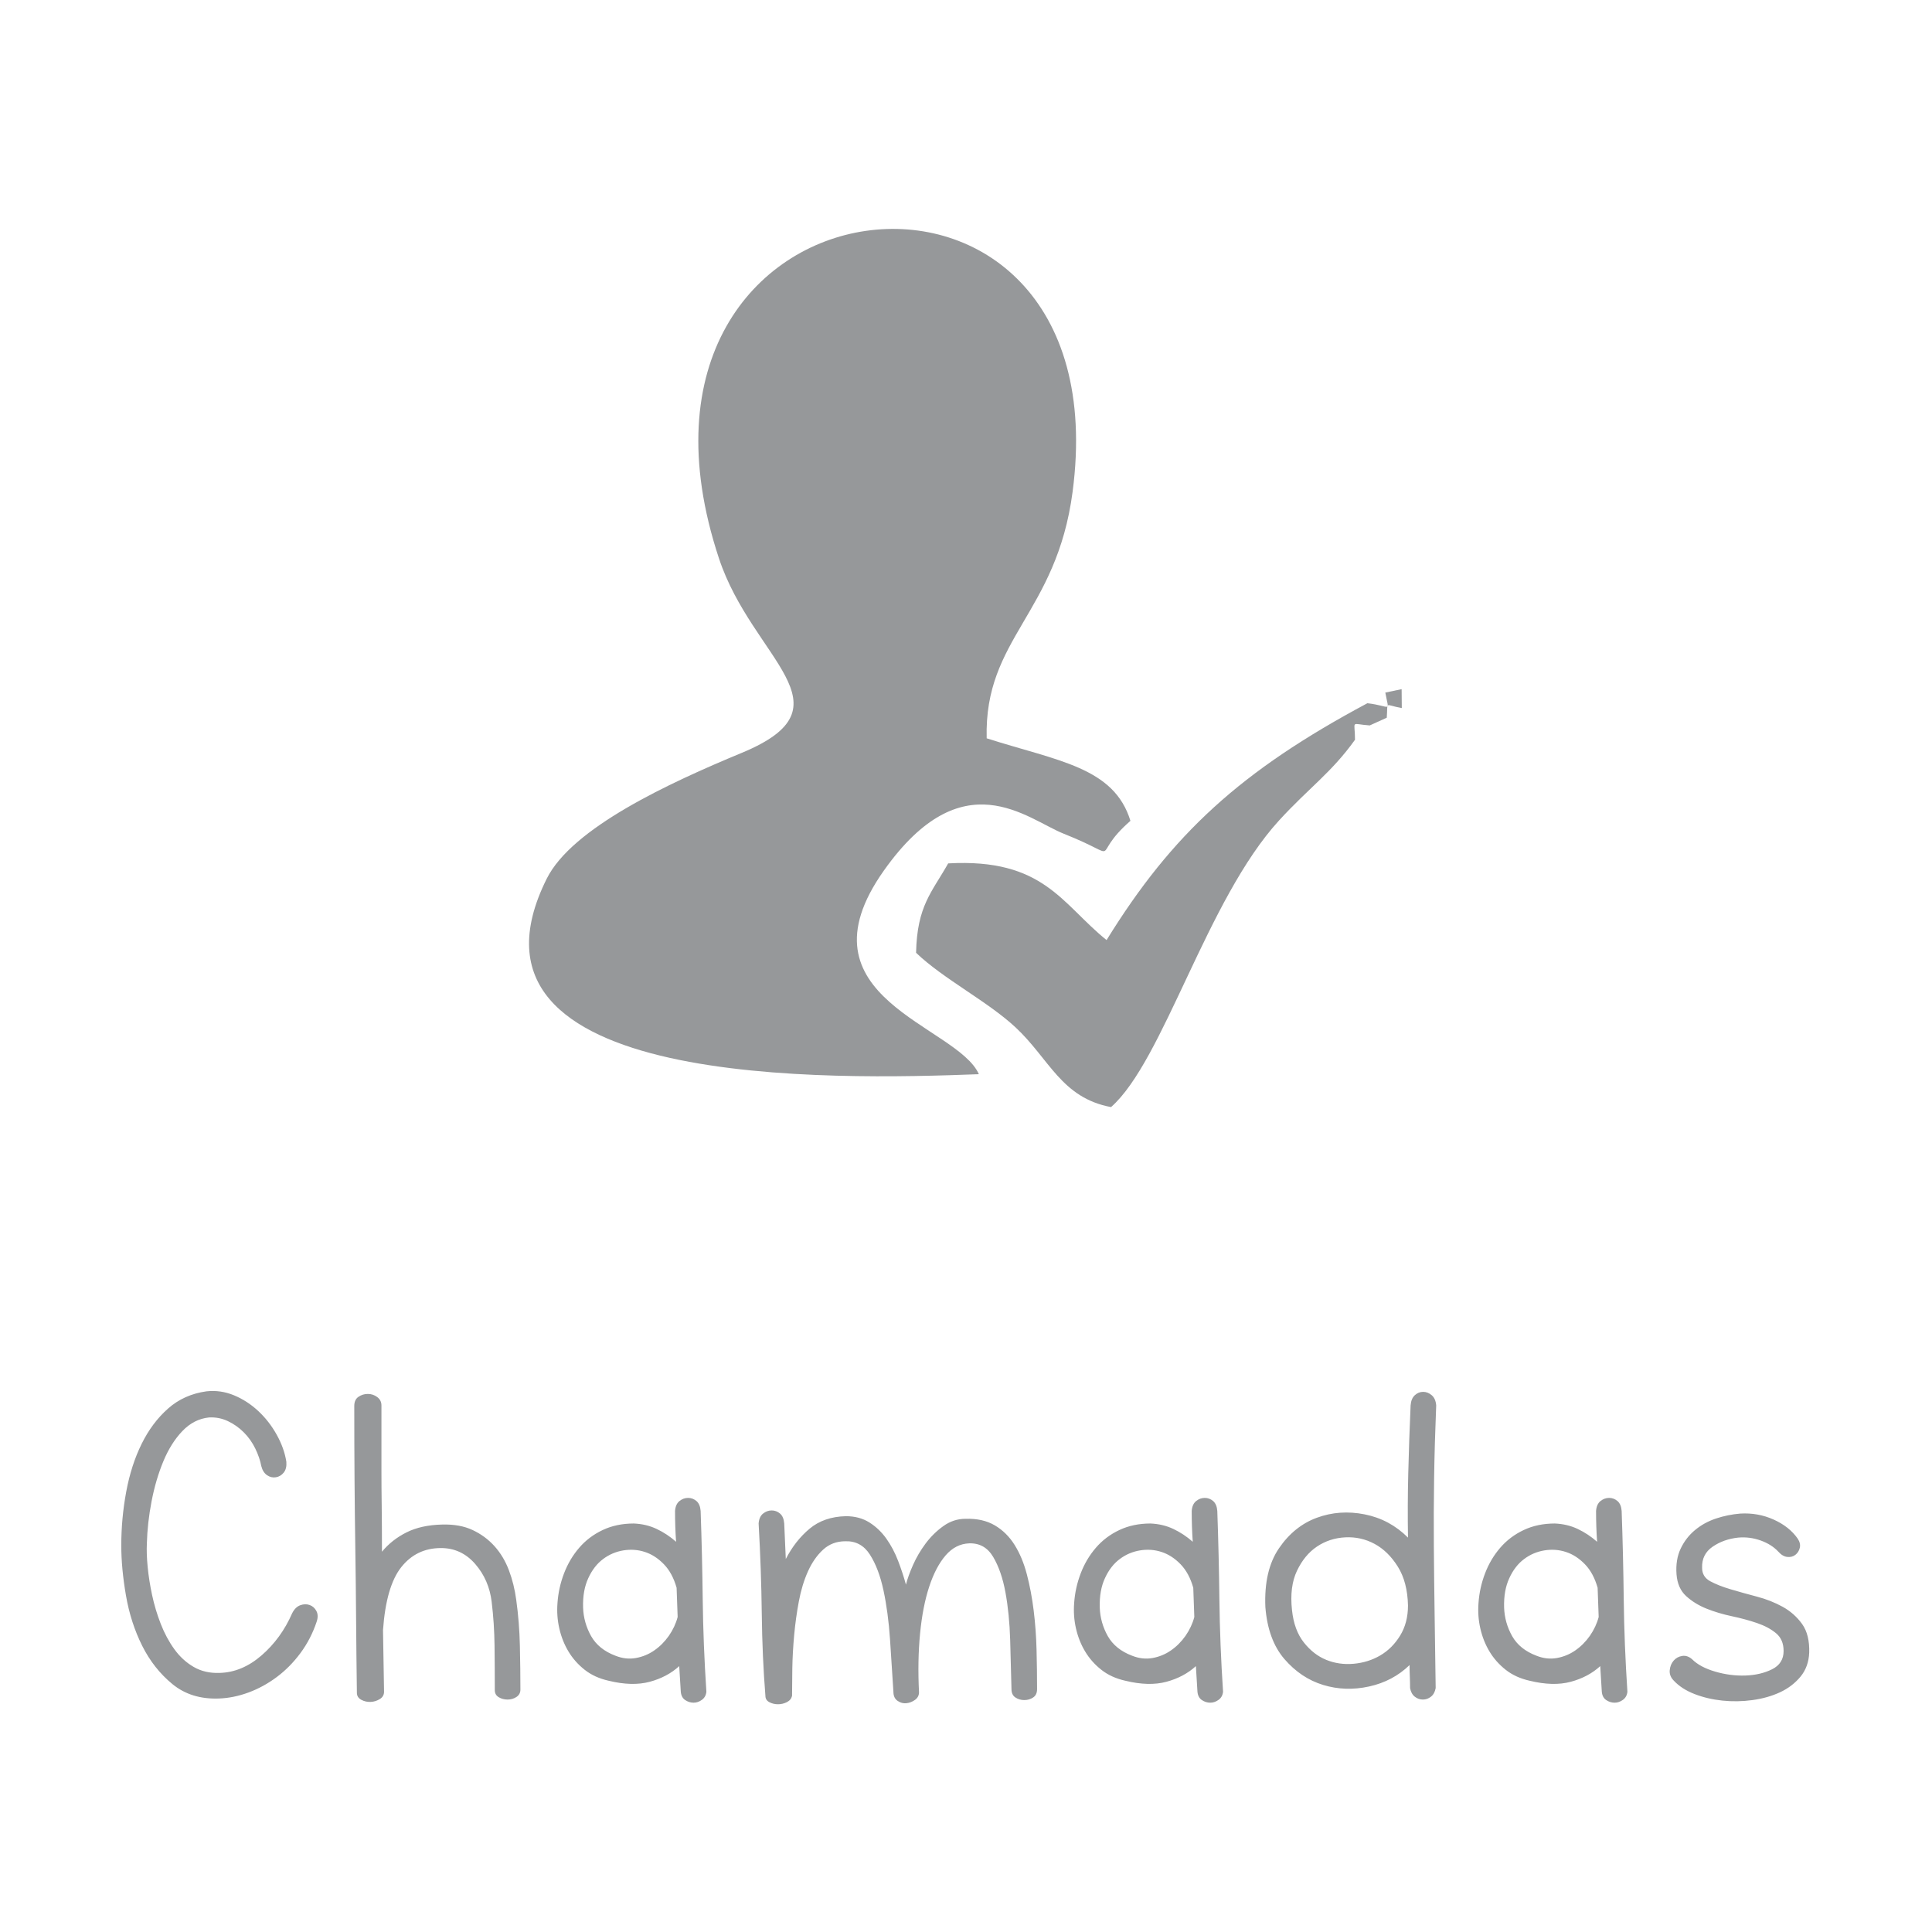
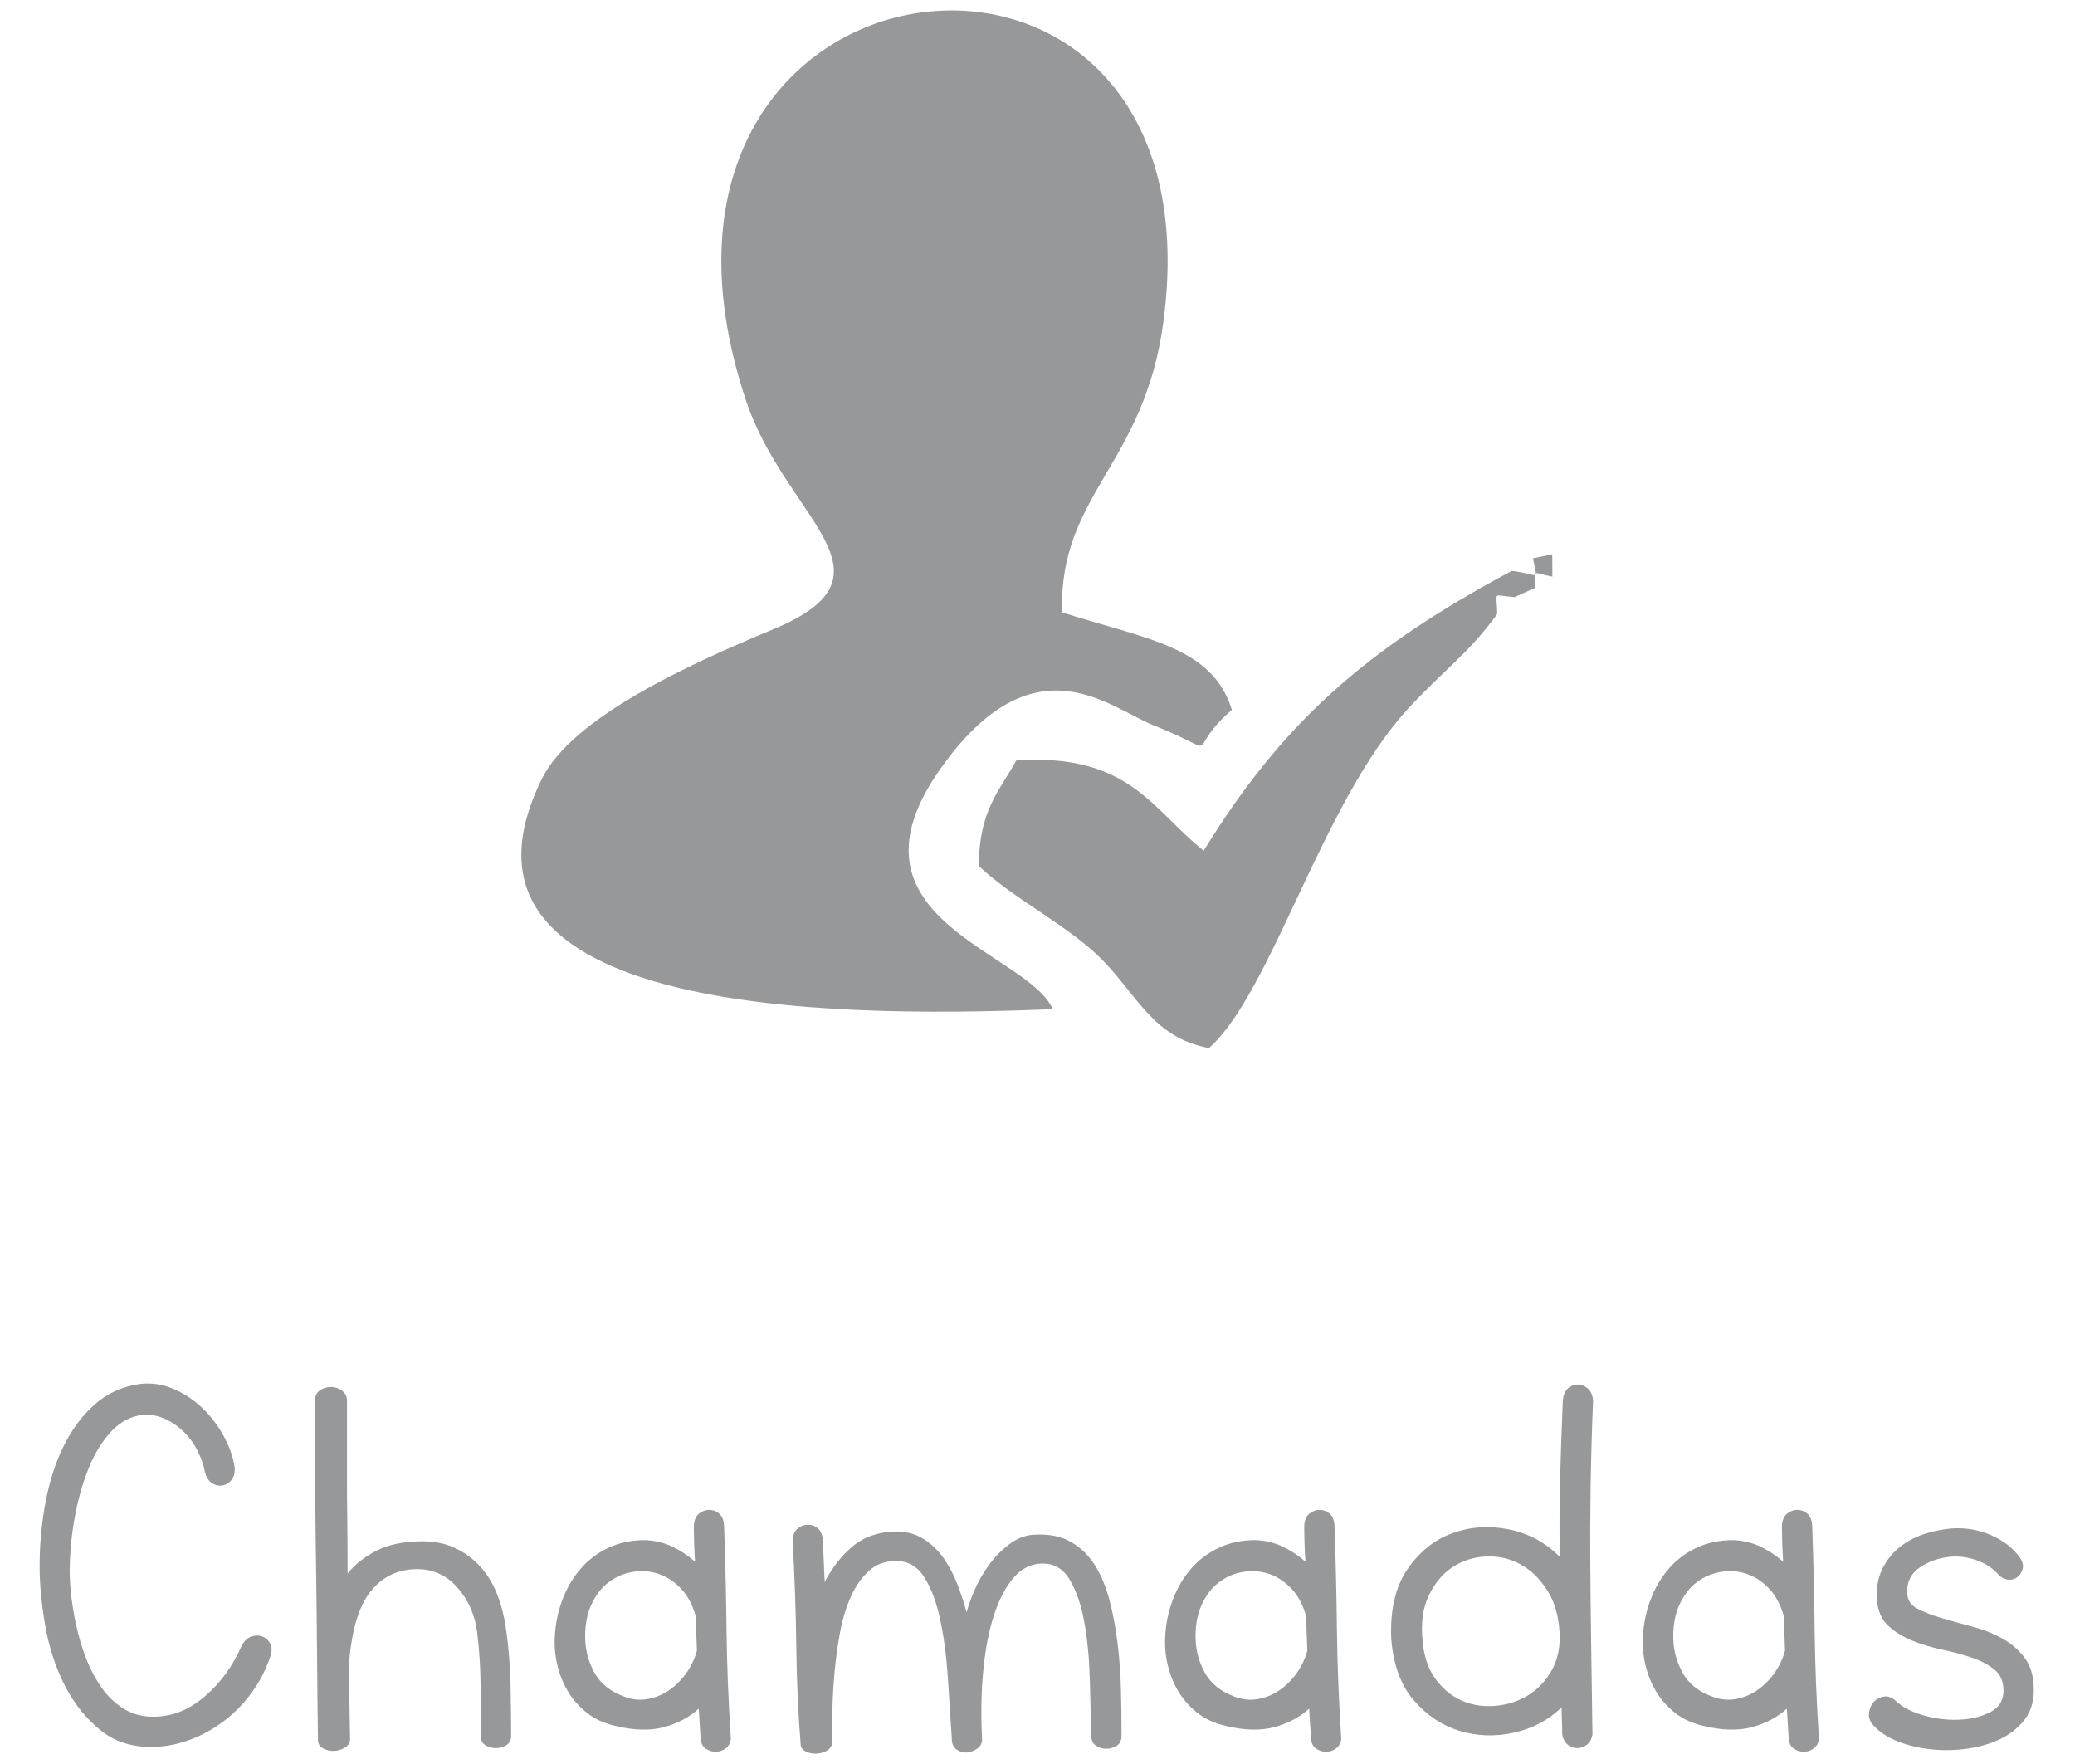
- <svg xmlns="http://www.w3.org/2000/svg" xml:space="preserve" width="110mm" height="110mm" version="1.1" shape-rendering="geometricPrecision" text-rendering="geometricPrecision" image-rendering="optimizeQuality" fill-rule="evenodd" clip-rule="evenodd" viewBox="0 0 11000 11000">
+ <svg xmlns="http://www.w3.org/2000/svg" xml:space="preserve" width="100mm" height="85mm" version="1.1" shape-rendering="geometricPrecision" text-rendering="geometricPrecision" image-rendering="optimizeQuality" fill-rule="evenodd" clip-rule="evenodd" viewBox="0 0 10000 8500">
  <g id="Camada_x0020_1">
-     <g id="_1472113080544">
-       <g>
-         <path fill="#96989A" d="M5573.14 6116.03c-121.48,-279.01 -1055.62,-432.12 -540.89,-1159.14 449.17,-634.43 813.29,-293.87 1024.77,-209.78 360.89,143.49 133.01,141.25 379.2,-73.62 -93.62,-305.72 -412.98,-340.34 -818.51,-469.86 -14.83,-570.85 397.51,-707.01 489.21,-1403.37 292.26,-2219.11 -2758.55,-1869.52 -2013.37,379.28 190.95,576.28 772.63,840.27 130.7,1106.47 -415.93,172.47 -967.09,426.98 -1111.61,717.29 -599.3,1203.74 1642.58,1143.57 2460.5,1112.73z" />
-         <path fill="#96989A" d="M7785.27 4003.89c-720.32,385.03 -1111.53,743.28 -1484.93,1348.52 -255.13,-205.45 -357.7,-466.96 -901.81,-436.6 -92.53,164.24 -177.18,241.05 -182.77,508.97 154.66,148.47 406.75,276.15 565.94,424.27 192.94,179.53 260.86,401.15 544.12,454.27 299.54,-264.06 544.01,-1181.44 957.27,-1632.72 170.64,-186.36 297.19,-270.73 431.72,-458.75 0,-115.21 -29.35,-89.5 83.89,-81.56l96.94 -43.89c7.72,-97.26 -16.42,-73.02 85.59,-54.96l-0.94 -107.62 -92.87 19.42c21.92,118.42 35.15,76.49 -102.15,60.65z" />
+     <g id="_2895471719520">
+       <g id="_1472113080544">
+         <g>
+           <path fill="#96989A" d="M5073.57 4862.98c-121.48,-279.01 -1055.62,-432.12 -540.89,-1159.14 449.17,-634.43 813.28,-293.87 1024.76,-209.78 360.89,143.49 133.01,141.25 379.2,-73.62 -93.62,-305.72 -412.98,-340.34 -818.5,-469.86 -14.83,-570.85 397.5,-707.01 489.2,-1403.37 292.26,-2219.11 -2758.54,-1869.52 -2013.36,379.28 190.95,576.28 772.63,840.27 130.7,1106.47 -415.93,172.47 -967.09,426.98 -1111.61,717.29 -599.3,1203.74 1642.58,1143.57 2460.5,1112.73z" />
+           <path fill="#96989A" d="M7285.69 2750.84c-720.32,385.03 -1111.53,743.28 -1484.93,1348.52 -255.13,-205.45 -357.7,-466.96 -901.8,-436.6 -92.53,164.24 -177.18,241.05 -182.77,508.97 154.66,148.47 406.75,276.15 565.93,424.27 192.94,179.53 260.86,401.14 544.12,454.26 299.54,-264.05 544.01,-1181.43 957.27,-1632.71 170.64,-186.36 297.19,-270.73 431.72,-458.75 0,-115.21 -29.35,-89.5 83.89,-81.56l96.94 -43.89c7.72,-97.26 -16.42,-73.02 85.59,-54.96l-0.94 -107.62 -92.87 19.42c21.92,118.42 35.15,76.49 -102.15,60.65z" />
+         </g>
+         <path fill="#96989A" fill-rule="nonzero" d="M1130.84 7070.14c1.99,25.78 -2.97,46.1 -14.87,60.97 -11.9,14.88 -26.77,23.8 -44.61,26.77 -17.85,2.98 -34.71,-0.99 -50.57,-11.89 -15.86,-10.91 -26.77,-28.26 -32.72,-52.06 -5.95,-31.72 -17.35,-64.94 -34.2,-99.64 -16.86,-34.7 -38.67,-65.44 -65.44,-92.21 -26.77,-26.77 -57.01,-48.08 -90.72,-63.95 -33.71,-15.86 -69.4,-22.8 -107.08,-20.82 -57.51,5.95 -108.07,31.73 -151.7,77.34 -43.62,45.6 -79.81,103.11 -108.56,172.51 -28.75,69.41 -51.06,145.25 -66.93,227.55 -15.86,82.29 -24.78,162.1 -26.77,239.44 -1.98,37.67 -0.49,82.29 4.47,133.85 4.95,51.55 13.38,105.09 25.28,160.61 11.9,55.53 28.25,110.06 49.08,163.6 20.82,53.54 46.59,101.62 77.33,144.26 30.74,42.63 67.42,76.34 110.05,101.13 42.64,24.78 91.72,36.19 147.24,34.2 85.26,-1.98 165.08,-35.19 239.44,-99.64 74.36,-64.45 132.36,-144.26 174,-239.44 11.9,-23.8 27.27,-39.16 46.11,-46.1 18.83,-6.94 36.68,-7.44 53.54,-1.49 16.85,5.95 29.74,17.35 38.66,34.2 8.93,16.86 9.42,37.18 1.49,60.98 -21.81,65.44 -52.55,124.93 -92.21,178.47 -39.66,53.54 -84.77,99.14 -135.33,136.82 -50.57,37.67 -104.11,66.92 -160.62,87.74 -56.52,20.83 -112.53,32.23 -168.06,34.21 -105.09,3.97 -193.33,-23.3 -264.72,-81.8 -71.39,-58.49 -128.89,-131.37 -172.52,-218.62 -43.62,-87.25 -74.36,-182.43 -92.2,-285.54 -17.85,-103.11 -26.77,-198.3 -26.77,-285.55 0,-103.11 9.42,-205.23 28.25,-306.36 18.84,-101.13 48.09,-191.85 87.75,-272.16 39.66,-80.31 89.73,-147.23 150.21,-200.77 60.48,-53.54 133.35,-86.26 218.62,-98.16 53.54,-5.95 105.59,1.49 156.15,22.31 50.57,20.82 96.67,50.56 138.32,89.23 41.64,38.67 76.83,83.78 105.59,135.34 28.75,51.55 47.09,103.11 55.02,154.67zm386.68 -318.27c0,-23.79 7.93,-41.14 23.8,-52.05 15.86,-10.9 33.71,-16.36 53.54,-16.36 19.83,0 37.67,5.95 53.54,17.85 15.86,11.9 23.79,27.76 23.79,47.59 0,71.39 0,136.33 0,194.82 0,58.5 0,117.99 0,178.47 0,60.48 0.5,126.91 1.49,199.29 0.99,72.37 1.49,159.13 1.49,260.26 37.67,-45.61 84.27,-82.29 139.79,-110.06 55.53,-27.76 122.95,-42.63 202.26,-44.61 67.42,-1.98 125.42,8.43 174.01,31.23 48.58,22.8 90.22,53.54 124.92,92.21 34.7,38.66 61.97,84.27 81.8,136.82 19.83,52.55 33.71,108.57 41.64,168.05 11.9,85.27 18.84,172.52 20.82,261.75 1.99,89.24 2.98,172.52 2.98,249.85 0,17.85 -7.44,31.73 -22.31,41.65 -14.87,9.91 -31.73,14.87 -50.57,14.87 -18.83,0 -35.69,-4.46 -50.56,-13.39 -14.87,-8.92 -22.31,-22.3 -22.31,-40.15 0,-83.28 -0.5,-167.56 -1.49,-252.83 -0.99,-85.26 -6.44,-168.55 -16.36,-249.85 -9.91,-83.28 -41.14,-155.16 -93.69,-215.64 -52.55,-60.48 -117.49,-90.72 -194.83,-90.72 -93.19,0 -168.55,36.19 -226.05,108.56 -57.51,72.38 -92.21,191.85 -104.11,358.42l5.95 350.98c0,17.85 -7.93,31.73 -23.79,41.64 -15.87,9.92 -33.22,15.37 -52.05,16.36 -18.84,1 -36.69,-2.97 -53.54,-11.89 -16.86,-8.93 -25.29,-22.31 -25.29,-40.16 -1.98,-144.75 -3.47,-284.55 -4.46,-419.39 -0.99,-134.84 -2.48,-267.7 -4.46,-398.57 -1.98,-130.88 -3.47,-263.24 -4.46,-397.09 -0.99,-133.85 -1.49,-273.15 -1.49,-417.91zm1826.29 597.86c1.98,-25.78 10.41,-44.61 25.28,-56.51 14.88,-11.9 31.24,-17.85 49.08,-17.85 17.85,0 33.71,5.95 47.59,17.85 13.88,11.9 21.82,30.73 23.8,56.51 5.95,168.55 9.91,337.1 11.9,505.65 1.98,168.56 8.92,343.05 20.82,523.5 -1.99,19.83 -10.41,35.2 -25.29,46.11 -14.87,10.9 -30.73,16.36 -47.59,16.36 -16.85,0 -32.72,-4.96 -47.59,-14.88 -14.87,-9.91 -23.3,-25.78 -25.28,-47.59l-8.92 -145.74c-45.61,41.64 -101.63,71.38 -168.06,89.23 -66.43,17.85 -144.26,15.86 -233.49,-5.95 -53.54,-11.9 -99.15,-32.72 -136.82,-62.46 -37.68,-29.75 -68.41,-64.45 -92.21,-104.11 -23.8,-39.66 -41.15,-83.28 -52.05,-130.87 -10.91,-47.59 -14.38,-96.18 -10.41,-145.75 3.96,-57.5 16.36,-113.52 37.18,-168.05 20.82,-54.53 49.57,-103.12 86.26,-145.75 36.68,-42.63 81.3,-76.34 133.84,-101.13 52.55,-24.79 111.55,-37.18 176.98,-37.18 47.59,1.98 91.22,12.39 130.88,31.23 39.66,18.84 76.34,43.13 110.05,72.87 -1.98,-27.76 -3.47,-56.51 -4.46,-86.25 -0.99,-29.75 -1.49,-59.49 -1.49,-89.24zm-340.07 823.92c39.66,15.86 78.32,20.32 116.99,13.38 38.17,-6.94 73.37,-21.31 104.6,-43.13 31.73,-21.81 59.49,-49.57 83.28,-83.28 23.3,-33.71 40.16,-69.4 50.07,-107.08l-5.95 -166.57c-15.86,-55.52 -39.65,-100.14 -72.37,-133.85 -32.72,-33.71 -68.41,-57.01 -108.07,-69.89 -39.17,-12.89 -80.31,-15.87 -122.95,-8.93 -42.13,6.94 -80.8,23.3 -115.01,49.08 -34.7,25.78 -62.96,61.97 -84.27,108.57 -21.81,46.6 -31.73,102.61 -29.75,168.05 1.99,57.51 17.35,111.54 45.61,162.11 28.75,50.56 74.86,87.74 137.82,111.54zm970.65 -550.27c35.69,-69.4 80.81,-126.91 135.34,-172.52 54.53,-45.6 123.44,-69.4 206.72,-71.38 51.56,0 96.17,11.9 133.85,35.69 37.67,23.8 69.9,54.53 96.67,92.21 26.77,37.67 49.07,79.81 66.92,126.41 17.85,46.6 32.72,91.71 44.62,135.34 7.93,-31.73 21.31,-68.91 40.15,-111.54 18.84,-42.64 42.64,-83.29 71.39,-121.96 28.75,-38.66 62.46,-71.88 101.13,-99.64 38.67,-27.76 80.8,-41.64 126.41,-41.64 65.44,-1.98 120.96,10.41 166.56,37.18 45.61,26.77 83.28,63.95 113.03,111.54 29.74,47.59 53.04,103.61 69.9,168.06 16.85,64.44 29.74,132.85 38.66,205.23 8.93,72.38 14.38,146.74 16.36,223.08 1.99,76.35 2.98,151.2 2.98,224.57 0,21.81 -7.44,37.68 -22.31,47.59 -14.87,9.92 -31.73,14.87 -50.57,14.87 -18.83,0 -35.69,-4.95 -50.56,-14.87 -14.87,-9.91 -22.31,-25.78 -22.31,-47.59 -1.98,-89.23 -4.46,-182.93 -7.44,-281.08 -2.97,-98.16 -11.89,-187.89 -26.77,-269.19 -14.87,-81.3 -38.17,-148.72 -69.89,-202.26 -31.72,-53.54 -77.33,-79.32 -136.82,-77.33 -51.55,1.98 -96.17,24.78 -133.85,68.41 -37.67,43.62 -68.9,103.11 -93.69,178.46 -24.79,75.36 -42.14,164.59 -52.05,267.7 -9.92,103.12 -11.9,214.16 -5.95,333.14 0,17.84 -7.44,32.22 -22.31,43.13 -14.87,10.9 -31.23,17.35 -49.08,19.33 -17.84,1.98 -34.7,-2.48 -50.56,-13.39 -15.87,-10.9 -23.8,-28.25 -23.8,-52.05 -5.95,-97.16 -12.39,-196.8 -19.33,-298.93 -6.94,-102.12 -19.34,-194.82 -37.18,-278.1 -17.85,-83.29 -43.63,-151.2 -77.34,-203.75 -33.71,-52.55 -80.31,-77.83 -139.8,-75.85 -49.57,0 -91.71,15.86 -126.41,47.59 -34.7,31.73 -63.45,72.87 -86.26,123.44 -22.8,50.56 -40.15,107.57 -52.05,171.03 -11.9,63.45 -20.82,127.9 -26.77,193.34 -5.95,65.43 -9.42,128.39 -10.41,188.87 -0.99,60.48 -1.49,112.53 -1.49,156.16 -3.96,15.86 -13.88,27.76 -29.74,35.69 -15.86,7.93 -32.72,11.9 -50.57,11.9 -17.84,0 -34.2,-3.97 -49.07,-11.9 -14.88,-7.93 -22.31,-19.83 -22.31,-35.69 -11.9,-146.74 -18.84,-303.39 -20.82,-469.96 -1.99,-166.57 -7.93,-337.1 -17.85,-511.6 1.98,-25.78 10.41,-44.62 25.28,-56.51 14.88,-11.9 31.23,-17.85 49.08,-17.85 17.85,0 33.71,5.95 47.59,17.85 13.88,11.89 21.81,30.73 23.8,56.51l8.92 202.26zm2311.11 -273.65c1.98,-25.78 10.41,-44.61 25.28,-56.51 14.88,-11.9 31.24,-17.85 49.08,-17.85 17.85,0 33.71,5.95 47.59,17.85 13.88,11.9 21.82,30.73 23.8,56.51 5.95,168.55 9.91,337.1 11.9,505.65 1.98,168.56 8.92,343.05 20.82,523.5 -1.99,19.83 -10.41,35.2 -25.29,46.11 -14.87,10.9 -30.73,16.36 -47.59,16.36 -16.85,0 -32.72,-4.96 -47.59,-14.88 -14.87,-9.91 -23.3,-25.78 -25.28,-47.59l-8.92 -145.74c-45.61,41.64 -101.63,71.38 -168.06,89.23 -66.43,17.85 -144.26,15.86 -233.49,-5.95 -53.54,-11.9 -99.15,-32.72 -136.82,-62.46 -37.68,-29.75 -68.41,-64.45 -92.21,-104.11 -23.8,-39.66 -41.15,-83.28 -52.05,-130.87 -10.91,-47.59 -14.38,-96.18 -10.41,-145.75 3.96,-57.5 16.36,-113.52 37.18,-168.05 20.82,-54.53 49.57,-103.12 86.26,-145.75 36.68,-42.63 81.3,-76.34 133.84,-101.13 52.55,-24.79 111.55,-37.18 176.98,-37.18 47.59,1.98 91.22,12.39 130.88,31.23 39.66,18.84 76.34,43.13 110.05,72.87 -1.98,-27.76 -3.47,-56.51 -4.46,-86.25 -0.99,-29.75 -1.49,-59.49 -1.49,-89.24zm-340.07 823.92c39.66,15.86 78.32,20.32 116.99,13.38 38.17,-6.94 73.37,-21.31 104.6,-43.13 31.73,-21.81 59.49,-49.57 83.28,-83.28 23.3,-33.71 40.16,-69.4 50.07,-107.08l-5.95 -166.57c-15.86,-55.52 -39.65,-100.14 -72.37,-133.85 -32.72,-33.71 -68.41,-57.01 -108.07,-69.89 -39.17,-12.89 -80.31,-15.87 -122.95,-8.93 -42.13,6.94 -80.8,23.3 -115.01,49.08 -34.7,25.78 -62.96,61.97 -84.27,108.57 -21.81,46.6 -31.73,102.61 -29.75,168.05 1.99,57.51 17.35,111.54 45.61,162.11 28.75,50.56 74.86,87.74 137.82,111.54zm1586.36 -1424.75c1.98,-25.78 9.91,-45.11 23.79,-58 13.88,-12.89 29.75,-19.33 47.59,-19.33 17.85,0 34.21,6.44 49.08,19.33 14.87,12.89 23.3,32.22 25.28,58 -5.95,144.76 -9.91,282.57 -11.9,413.44 -1.98,130.88 -2.47,260.76 -1.48,389.65 0.99,128.9 2.48,259.27 4.46,391.14 1.98,131.87 3.96,270.18 5.95,414.93 -3.97,21.81 -12.89,38.17 -26.77,49.08 -13.88,10.91 -29.25,16.36 -46.11,16.36 -16.85,0 -32.22,-5.45 -46.1,-16.36 -13.88,-10.91 -22.8,-27.27 -26.77,-49.08 0,-21.81 -0.49,-43.62 -1.49,-65.44 -0.99,-21.81 -1.48,-43.62 -1.48,-65.43 -63.46,61.47 -140.3,102.12 -230.52,121.95 -90.22,19.83 -177.47,16.85 -261.75,-8.92 -84.27,-25.78 -157.64,-74.86 -220.11,-147.24 -62.46,-72.38 -98.65,-171.03 -108.56,-295.95 -5.95,-138.81 19.83,-250.35 77.33,-334.63 57.51,-84.27 129.39,-142.27 215.65,-174 86.26,-31.73 176.98,-38.17 272.16,-19.33 95.18,18.83 177.47,62.96 246.87,132.36 -1.98,-120.96 -1.48,-242.42 1.49,-364.37 2.98,-121.95 7.44,-251.34 13.39,-388.16zm-14.88 1139.2c-1.98,-89.23 -21.31,-163.09 -58,-221.59 -36.68,-58.5 -80.8,-101.63 -132.36,-129.39 -51.56,-27.76 -107.08,-40.15 -166.57,-37.18 -59.49,2.98 -113.02,20.33 -160.62,52.05 -47.59,31.73 -85.76,77.83 -114.51,138.31 -28.75,60.48 -38.17,135.34 -28.26,224.57 7.93,75.35 30.24,136.33 66.93,182.93 36.68,46.6 79.31,79.81 127.9,99.64 48.58,19.83 100.63,27.27 156.15,22.31 55.53,-4.96 106.09,-20.82 151.7,-47.59 45.61,-26.77 83.28,-64.45 113.03,-113.03 29.74,-48.58 44.61,-105.59 44.61,-171.03zm1070.79 -538.37c1.98,-25.78 10.41,-44.61 25.28,-56.51 14.88,-11.9 31.24,-17.85 49.08,-17.85 17.85,0 33.71,5.95 47.59,17.85 13.88,11.9 21.82,30.73 23.8,56.51 5.95,168.55 9.91,337.1 11.9,505.65 1.98,168.56 8.92,343.05 20.82,523.5 -1.99,19.83 -10.41,35.2 -25.29,46.11 -14.87,10.9 -30.73,16.36 -47.59,16.36 -16.85,0 -32.72,-4.96 -47.59,-14.88 -14.87,-9.91 -23.3,-25.78 -25.28,-47.59l-8.92 -145.74c-45.61,41.64 -101.63,71.38 -168.06,89.23 -66.43,17.85 -144.26,15.86 -233.49,-5.95 -53.54,-11.9 -99.15,-32.72 -136.82,-62.46 -37.68,-29.75 -68.41,-64.45 -92.21,-104.11 -23.8,-39.66 -41.15,-83.28 -52.05,-130.87 -10.91,-47.59 -14.38,-96.18 -10.41,-145.75 3.96,-57.5 16.36,-113.52 37.18,-168.05 20.82,-54.53 49.57,-103.12 86.26,-145.75 36.68,-42.63 81.3,-76.34 133.84,-101.13 52.55,-24.79 111.55,-37.18 176.98,-37.18 47.59,1.98 91.22,12.39 130.88,31.23 39.66,18.84 76.34,43.13 110.05,72.87 -1.98,-27.76 -3.47,-56.51 -4.46,-86.25 -0.99,-29.75 -1.49,-59.49 -1.49,-89.24zm-340.07 823.92c39.66,15.86 78.32,20.32 116.99,13.38 38.17,-6.94 73.37,-21.31 104.6,-43.13 31.73,-21.81 59.49,-49.57 83.28,-83.28 23.3,-33.71 40.16,-69.4 50.07,-107.08l-5.95 -166.57c-15.86,-55.52 -39.65,-100.14 -72.37,-133.85 -32.72,-33.71 -68.41,-57.01 -108.07,-69.89 -39.17,-12.89 -80.31,-15.87 -122.95,-8.93 -42.13,6.94 -80.8,23.3 -115.01,49.08 -34.7,25.78 -62.96,61.97 -84.27,108.57 -21.81,46.6 -31.73,102.61 -29.75,168.05 1.99,57.51 17.35,111.54 45.61,162.11 28.75,50.56 74.86,87.74 137.82,111.54zm887.37 20.82c29.74,29.74 73.37,53.04 130.87,69.9 57.51,16.85 115.01,24.29 172.52,22.31 57.5,-1.99 108.07,-13.89 151.69,-35.7 43.63,-21.81 65.44,-56.51 65.44,-104.1 0,-43.63 -14.38,-77.34 -43.13,-101.13 -28.75,-23.8 -64.94,-43.13 -108.56,-58 -43.63,-14.88 -91.22,-27.76 -142.78,-38.67 -51.55,-10.91 -99.64,-25.28 -144.26,-43.13 -44.61,-17.85 -83.28,-41.64 -116,-71.39 -32.72,-29.74 -51.06,-71.38 -55.03,-124.92 -3.96,-55.52 3.97,-104.11 23.8,-145.75 19.83,-41.64 47.09,-76.84 81.8,-105.59 34.7,-28.75 74.36,-50.57 118.97,-65.44 44.62,-14.87 90.72,-24.29 138.31,-28.25 67.42,-3.97 130.88,7.43 190.37,34.2 59.48,26.77 105.09,62.96 136.82,108.57 11.9,17.84 15.86,35.19 11.9,52.05 -3.97,16.85 -12.4,30.24 -25.28,40.15 -12.89,9.92 -28.26,13.89 -46.11,11.9 -17.85,-1.98 -34.7,-11.9 -50.56,-29.74 -25.78,-27.76 -59.49,-49.08 -101.13,-63.95 -41.65,-14.87 -84.28,-20.33 -127.9,-16.36 -55.53,5.95 -104.11,23.3 -145.75,52.05 -41.64,28.75 -61.47,68.91 -59.49,120.47 0,33.71 15.37,58.99 46.1,75.84 31.24,16.86 69.9,32.23 117,46.11 46.6,13.88 96.67,27.76 149.22,41.64 53.04,13.88 101.62,33.21 146.73,58 44.62,24.79 81.3,57.5 110.55,98.16 28.76,40.65 42.14,94.68 40.16,162.1 -1.99,53.54 -18.35,99.15 -49.08,136.82 -31.23,37.68 -69.9,67.42 -116.5,89.24 -47.09,21.81 -99.15,36.68 -157.15,44.61 -57.5,7.94 -114.51,8.93 -171.52,2.98 -56.52,-5.95 -109.56,-18.34 -158.14,-37.18 -48.58,-18.84 -88.24,-44.12 -117.99,-75.85 -17.84,-17.85 -25.78,-37.68 -23.79,-59.49 1.98,-21.81 9.42,-40.15 22.31,-55.03 12.88,-14.87 29.24,-23.79 49.07,-26.77 19.83,-2.97 38.67,3.47 56.52,19.34z" />
      </g>
-       <path fill="#96989A" fill-rule="nonzero" d="M1630.41 8323.2c1.99,25.78 -2.97,46.1 -14.87,60.97 -11.9,14.88 -26.77,23.8 -44.61,26.77 -17.85,2.98 -34.71,-0.99 -50.57,-11.89 -15.86,-10.91 -26.77,-28.26 -32.72,-52.06 -5.95,-31.72 -17.35,-64.94 -34.2,-99.64 -16.86,-34.7 -38.67,-65.44 -65.44,-92.21 -26.77,-26.77 -57.01,-48.08 -90.72,-63.95 -33.71,-15.86 -69.4,-22.8 -107.08,-20.82 -57.51,5.95 -108.07,31.73 -151.7,77.34 -43.62,45.6 -79.81,103.11 -108.56,172.51 -28.75,69.41 -51.06,145.25 -66.93,227.55 -15.86,82.29 -24.78,162.1 -26.77,239.44 -1.98,37.67 -0.49,82.29 4.47,133.85 4.95,51.55 13.38,105.09 25.28,160.61 11.9,55.53 28.25,110.06 49.08,163.6 20.82,53.54 46.59,101.62 77.33,144.26 30.74,42.63 67.42,76.34 110.05,101.13 42.64,24.78 91.72,36.19 147.24,34.2 85.26,-1.98 165.08,-35.19 239.44,-99.64 74.36,-64.45 132.36,-144.26 174,-239.44 11.9,-23.8 27.27,-39.16 46.11,-46.1 18.83,-6.94 36.68,-7.44 53.54,-1.49 16.85,5.95 29.74,17.35 38.66,34.2 8.93,16.86 9.42,37.18 1.49,60.98 -21.81,65.44 -52.55,124.93 -92.21,178.47 -39.66,53.54 -84.77,99.14 -135.33,136.82 -50.57,37.67 -104.11,66.92 -160.62,87.74 -56.52,20.83 -112.53,32.23 -168.06,34.21 -105.09,3.97 -193.33,-23.3 -264.72,-81.8 -71.39,-58.49 -128.89,-131.37 -172.52,-218.62 -43.62,-87.25 -74.36,-182.43 -92.2,-285.54 -17.85,-103.11 -26.77,-198.3 -26.77,-285.55 0,-103.11 9.42,-205.23 28.25,-306.36 18.84,-101.13 48.09,-191.85 87.75,-272.16 39.66,-80.31 89.73,-147.23 150.21,-200.77 60.48,-53.54 133.35,-86.26 218.62,-98.16 53.54,-5.95 105.59,1.49 156.15,22.31 50.57,20.82 96.67,50.56 138.32,89.23 41.64,38.67 76.83,83.78 105.59,135.34 28.75,51.55 47.09,103.11 55.02,154.67zm386.68 -318.27c0,-23.79 7.93,-41.14 23.8,-52.05 15.86,-10.9 33.71,-16.36 53.54,-16.36 19.83,0 37.67,5.95 53.54,17.85 15.86,11.9 23.79,27.76 23.79,47.59 0,71.39 0,136.33 0,194.82 0,58.5 0,117.99 0,178.47 0,60.48 0.5,126.91 1.49,199.29 0.99,72.37 1.49,159.13 1.49,260.26 37.67,-45.61 84.27,-82.29 139.79,-110.06 55.53,-27.76 122.95,-42.63 202.26,-44.61 67.42,-1.98 125.42,8.43 174.01,31.23 48.58,22.8 90.22,53.54 124.92,92.21 34.7,38.66 61.97,84.27 81.8,136.82 19.83,52.55 33.71,108.57 41.64,168.05 11.9,85.27 18.84,172.52 20.82,261.75 1.99,89.24 2.98,172.52 2.98,249.85 0,17.85 -7.44,31.73 -22.31,41.65 -14.87,9.91 -31.73,14.87 -50.57,14.87 -18.83,0 -35.69,-4.46 -50.56,-13.39 -14.87,-8.92 -22.31,-22.3 -22.31,-40.15 0,-83.28 -0.5,-167.56 -1.49,-252.83 -0.99,-85.26 -6.44,-168.55 -16.36,-249.85 -9.91,-83.28 -41.14,-155.16 -93.69,-215.64 -52.55,-60.48 -117.49,-90.72 -194.83,-90.72 -93.19,0 -168.55,36.19 -226.05,108.56 -57.51,72.38 -92.21,191.85 -104.11,358.42l5.95 350.98c0,17.85 -7.93,31.73 -23.79,41.64 -15.87,9.92 -33.22,15.37 -52.05,16.36 -18.84,1 -36.69,-2.97 -53.54,-11.89 -16.86,-8.93 -25.29,-22.31 -25.29,-40.16 -1.98,-144.75 -3.47,-284.55 -4.46,-419.39 -0.99,-134.84 -2.48,-267.7 -4.46,-398.57 -1.98,-130.88 -3.47,-263.24 -4.46,-397.09 -0.99,-133.85 -1.49,-273.15 -1.49,-417.91zm1826.29 597.86c1.98,-25.78 10.41,-44.61 25.28,-56.51 14.88,-11.9 31.24,-17.85 49.08,-17.85 17.85,0 33.71,5.95 47.59,17.85 13.88,11.9 21.82,30.73 23.8,56.51 5.95,168.55 9.91,337.1 11.9,505.65 1.98,168.56 8.92,343.05 20.82,523.5 -1.99,19.83 -10.41,35.2 -25.29,46.11 -14.87,10.9 -30.73,16.36 -47.59,16.36 -16.85,0 -32.72,-4.96 -47.59,-14.88 -14.87,-9.91 -23.3,-25.78 -25.28,-47.59l-8.92 -145.74c-45.61,41.64 -101.63,71.38 -168.06,89.23 -66.43,17.85 -144.26,15.86 -233.49,-5.95 -53.54,-11.9 -99.15,-32.72 -136.82,-62.46 -37.68,-29.75 -68.41,-64.45 -92.21,-104.11 -23.8,-39.66 -41.15,-83.28 -52.05,-130.87 -10.91,-47.59 -14.38,-96.18 -10.41,-145.75 3.96,-57.5 16.36,-113.52 37.18,-168.05 20.82,-54.53 49.57,-103.12 86.26,-145.75 36.68,-42.63 81.3,-76.34 133.84,-101.13 52.55,-24.79 111.55,-37.18 176.98,-37.18 47.59,1.98 91.22,12.39 130.88,31.23 39.66,18.84 76.34,43.13 110.05,72.87 -1.98,-27.76 -3.47,-56.51 -4.46,-86.25 -0.99,-29.75 -1.49,-59.49 -1.49,-89.24zm-340.07 823.92c39.66,15.86 78.32,20.32 116.99,13.38 38.17,-6.94 73.37,-21.31 104.6,-43.13 31.73,-21.81 59.49,-49.57 83.28,-83.28 23.3,-33.71 40.16,-69.4 50.07,-107.08l-5.95 -166.57c-15.86,-55.52 -39.65,-100.14 -72.37,-133.85 -32.72,-33.71 -68.41,-57.01 -108.07,-69.89 -39.17,-12.89 -80.31,-15.87 -122.95,-8.93 -42.13,6.94 -80.8,23.3 -115.01,49.08 -34.7,25.78 -62.96,61.97 -84.27,108.57 -21.81,46.6 -31.73,102.61 -29.75,168.05 1.99,57.51 17.35,111.54 45.61,162.11 28.75,50.56 74.86,87.74 137.82,111.54zm970.65 -550.27c35.69,-69.4 80.81,-126.91 135.34,-172.52 54.53,-45.6 123.44,-69.4 206.72,-71.38 51.56,0 96.17,11.9 133.85,35.69 37.67,23.8 69.9,54.53 96.67,92.21 26.77,37.67 49.07,79.81 66.92,126.41 17.85,46.6 32.72,91.71 44.62,135.34 7.93,-31.73 21.31,-68.91 40.15,-111.54 18.84,-42.64 42.64,-83.29 71.39,-121.96 28.75,-38.66 62.46,-71.88 101.13,-99.64 38.67,-27.76 80.8,-41.64 126.41,-41.64 65.44,-1.98 120.96,10.41 166.57,37.18 45.61,26.77 83.28,63.95 113.03,111.54 29.74,47.59 53.04,103.61 69.9,168.06 16.85,64.44 29.74,132.85 38.66,205.23 8.93,72.38 14.38,146.74 16.36,223.08 1.99,76.35 2.98,151.2 2.98,224.57 0,21.81 -7.44,37.68 -22.31,47.59 -14.87,9.92 -31.73,14.87 -50.57,14.87 -18.83,0 -35.69,-4.95 -50.56,-14.87 -14.87,-9.91 -22.31,-25.78 -22.31,-47.59 -1.98,-89.23 -4.46,-182.93 -7.44,-281.08 -2.97,-98.16 -11.89,-187.89 -26.77,-269.19 -14.87,-81.3 -38.17,-148.72 -69.89,-202.26 -31.73,-53.54 -77.34,-79.32 -136.83,-77.33 -51.55,1.98 -96.17,24.78 -133.85,68.41 -37.67,43.62 -68.9,103.11 -93.69,178.46 -24.79,75.36 -42.14,164.59 -52.05,267.7 -9.92,103.12 -11.9,214.16 -5.95,333.14 0,17.84 -7.44,32.22 -22.31,43.13 -14.87,10.9 -31.23,17.35 -49.08,19.33 -17.84,1.98 -34.7,-2.48 -50.56,-13.39 -15.87,-10.9 -23.8,-28.25 -23.8,-52.05 -5.95,-97.16 -12.39,-196.8 -19.33,-298.93 -6.94,-102.12 -19.34,-194.82 -37.18,-278.1 -17.85,-83.29 -43.63,-151.2 -77.34,-203.75 -33.71,-52.55 -80.31,-77.83 -139.8,-75.85 -49.57,0 -91.71,15.86 -126.41,47.59 -34.7,31.73 -63.45,72.87 -86.26,123.44 -22.8,50.56 -40.15,107.57 -52.05,171.03 -11.9,63.45 -20.82,127.9 -26.77,193.34 -5.95,65.43 -9.42,128.39 -10.41,188.87 -0.99,60.48 -1.49,112.53 -1.49,156.16 -3.96,15.86 -13.88,27.76 -29.74,35.69 -15.86,7.93 -32.72,11.9 -50.57,11.9 -17.84,0 -34.2,-3.97 -49.07,-11.9 -14.88,-7.93 -22.31,-19.83 -22.31,-35.69 -11.9,-146.74 -18.84,-303.39 -20.82,-469.96 -1.99,-166.57 -7.93,-337.1 -17.85,-511.6 1.98,-25.78 10.41,-44.62 25.28,-56.51 14.88,-11.9 31.23,-17.85 49.08,-17.85 17.85,0 33.71,5.95 47.59,17.85 13.88,11.89 21.81,30.73 23.8,56.51l8.92 202.26zm2311.12 -273.65c1.98,-25.78 10.41,-44.61 25.28,-56.51 14.88,-11.9 31.24,-17.85 49.08,-17.85 17.85,0 33.71,5.95 47.59,17.85 13.88,11.9 21.82,30.73 23.8,56.51 5.95,168.55 9.91,337.1 11.9,505.65 1.98,168.56 8.92,343.05 20.82,523.5 -1.99,19.83 -10.41,35.2 -25.29,46.11 -14.87,10.9 -30.73,16.36 -47.59,16.36 -16.85,0 -32.72,-4.96 -47.59,-14.88 -14.87,-9.91 -23.3,-25.78 -25.28,-47.59l-8.92 -145.74c-45.61,41.64 -101.63,71.38 -168.06,89.23 -66.43,17.85 -144.26,15.86 -233.49,-5.95 -53.54,-11.9 -99.15,-32.72 -136.82,-62.46 -37.68,-29.75 -68.41,-64.45 -92.21,-104.11 -23.8,-39.66 -41.15,-83.28 -52.05,-130.87 -10.91,-47.59 -14.38,-96.18 -10.41,-145.75 3.96,-57.5 16.36,-113.52 37.18,-168.05 20.82,-54.53 49.57,-103.12 86.26,-145.75 36.68,-42.63 81.3,-76.34 133.84,-101.13 52.55,-24.79 111.55,-37.18 176.98,-37.18 47.59,1.98 91.22,12.39 130.88,31.23 39.66,18.84 76.34,43.13 110.05,72.87 -1.98,-27.76 -3.47,-56.51 -4.46,-86.25 -0.99,-29.75 -1.49,-59.49 -1.49,-89.24zm-340.07 823.92c39.66,15.86 78.32,20.32 116.99,13.38 38.17,-6.94 73.37,-21.31 104.6,-43.13 31.73,-21.81 59.49,-49.57 83.28,-83.28 23.3,-33.71 40.16,-69.4 50.07,-107.08l-5.95 -166.57c-15.86,-55.52 -39.65,-100.14 -72.37,-133.85 -32.72,-33.71 -68.41,-57.01 -108.07,-69.89 -39.17,-12.89 -80.31,-15.87 -122.95,-8.93 -42.13,6.94 -80.8,23.3 -115.01,49.08 -34.7,25.78 -62.96,61.97 -84.27,108.57 -21.81,46.6 -31.73,102.61 -29.75,168.05 1.99,57.51 17.35,111.54 45.61,162.11 28.75,50.56 74.86,87.74 137.82,111.54zm1586.36 -1424.75c1.98,-25.78 9.91,-45.11 23.79,-58 13.88,-12.89 29.75,-19.33 47.59,-19.33 17.85,0 34.21,6.44 49.08,19.33 14.87,12.89 23.3,32.22 25.28,58 -5.95,144.76 -9.91,282.57 -11.9,413.44 -1.98,130.88 -2.47,260.76 -1.48,389.65 0.99,128.9 2.48,259.27 4.46,391.14 1.98,131.87 3.96,270.18 5.95,414.93 -3.97,21.81 -12.89,38.17 -26.77,49.08 -13.88,10.91 -29.25,16.36 -46.11,16.36 -16.85,0 -32.22,-5.45 -46.1,-16.36 -13.88,-10.91 -22.8,-27.27 -26.77,-49.08 0,-21.81 -0.49,-43.62 -1.49,-65.44 -0.99,-21.81 -1.48,-43.62 -1.48,-65.43 -63.46,61.47 -140.3,102.12 -230.52,121.95 -90.22,19.83 -177.47,16.85 -261.75,-8.92 -84.27,-25.78 -157.64,-74.86 -220.11,-147.24 -62.46,-72.38 -98.65,-171.03 -108.56,-295.95 -5.95,-138.81 19.83,-250.35 77.33,-334.63 57.51,-84.27 129.39,-142.27 215.65,-174 86.26,-31.73 176.98,-38.17 272.16,-19.33 95.18,18.83 177.47,62.96 246.87,132.36 -1.98,-120.96 -1.48,-242.42 1.49,-364.37 2.98,-121.95 7.44,-251.34 13.39,-388.16zm-14.88 1139.2c-1.98,-89.23 -21.31,-163.09 -58,-221.59 -36.68,-58.5 -80.8,-101.63 -132.36,-129.39 -51.56,-27.76 -107.08,-40.15 -166.57,-37.18 -59.49,2.98 -113.02,20.33 -160.62,52.05 -47.59,31.73 -85.76,77.83 -114.51,138.31 -28.75,60.48 -38.17,135.34 -28.26,224.57 7.93,75.35 30.24,136.33 66.93,182.93 36.68,46.6 79.31,79.81 127.9,99.64 48.58,19.83 100.63,27.27 156.15,22.31 55.53,-4.96 106.09,-20.82 151.7,-47.59 45.61,-26.77 83.28,-64.45 113.03,-113.03 29.74,-48.58 44.61,-105.59 44.61,-171.03zm1070.79 -538.37c1.98,-25.78 10.41,-44.61 25.28,-56.51 14.88,-11.9 31.24,-17.85 49.08,-17.85 17.85,0 33.71,5.95 47.59,17.85 13.88,11.9 21.82,30.73 23.8,56.51 5.95,168.55 9.91,337.1 11.9,505.65 1.98,168.56 8.92,343.05 20.82,523.5 -1.99,19.83 -10.41,35.2 -25.29,46.11 -14.87,10.9 -30.73,16.36 -47.59,16.36 -16.85,0 -32.72,-4.96 -47.59,-14.88 -14.87,-9.91 -23.3,-25.78 -25.28,-47.59l-8.92 -145.74c-45.61,41.64 -101.63,71.38 -168.06,89.23 -66.43,17.85 -144.26,15.86 -233.49,-5.95 -53.54,-11.9 -99.15,-32.72 -136.82,-62.46 -37.68,-29.75 -68.41,-64.45 -92.21,-104.11 -23.8,-39.66 -41.15,-83.28 -52.05,-130.87 -10.91,-47.59 -14.38,-96.18 -10.41,-145.75 3.96,-57.5 16.36,-113.52 37.18,-168.05 20.82,-54.53 49.57,-103.12 86.26,-145.75 36.68,-42.63 81.3,-76.34 133.84,-101.13 52.55,-24.79 111.55,-37.18 176.98,-37.18 47.59,1.98 91.22,12.39 130.88,31.23 39.66,18.84 76.34,43.13 110.05,72.87 -1.98,-27.76 -3.47,-56.51 -4.46,-86.25 -0.99,-29.75 -1.49,-59.49 -1.49,-89.24zm-340.07 823.92c39.66,15.86 78.32,20.32 116.99,13.38 38.17,-6.94 73.37,-21.31 104.6,-43.13 31.73,-21.81 59.49,-49.57 83.28,-83.28 23.3,-33.71 40.16,-69.4 50.07,-107.08l-5.95 -166.57c-15.86,-55.52 -39.65,-100.14 -72.37,-133.85 -32.72,-33.71 -68.41,-57.01 -108.07,-69.89 -39.17,-12.89 -80.31,-15.87 -122.95,-8.93 -42.13,6.94 -80.8,23.3 -115.01,49.08 -34.7,25.78 -62.96,61.97 -84.27,108.57 -21.81,46.6 -31.73,102.61 -29.75,168.05 1.99,57.51 17.35,111.54 45.61,162.11 28.75,50.56 74.86,87.74 137.82,111.54zm887.37 20.82c29.74,29.74 73.37,53.04 130.87,69.9 57.51,16.85 115.01,24.29 172.52,22.31 57.5,-1.99 108.07,-13.89 151.69,-35.7 43.63,-21.81 65.44,-56.51 65.44,-104.1 0,-43.63 -14.38,-77.34 -43.13,-101.13 -28.75,-23.8 -64.94,-43.13 -108.56,-58 -43.63,-14.88 -91.22,-27.76 -142.78,-38.67 -51.55,-10.91 -99.64,-25.28 -144.26,-43.13 -44.61,-17.85 -83.28,-41.64 -116,-71.39 -32.72,-29.74 -51.06,-71.38 -55.03,-124.92 -3.96,-55.52 3.97,-104.11 23.8,-145.75 19.83,-41.64 47.09,-76.84 81.8,-105.59 34.7,-28.75 74.36,-50.57 118.97,-65.44 44.62,-14.87 90.72,-24.29 138.31,-28.25 67.42,-3.97 130.88,7.43 190.37,34.2 59.48,26.77 105.09,62.96 136.82,108.57 11.9,17.84 15.86,35.19 11.9,52.05 -3.97,16.85 -12.4,30.24 -25.28,40.15 -12.89,9.92 -28.26,13.89 -46.11,11.9 -17.85,-1.98 -34.7,-11.9 -50.56,-29.74 -25.78,-27.76 -59.49,-49.08 -101.13,-63.95 -41.65,-14.87 -84.28,-20.33 -127.9,-16.36 -55.53,5.95 -104.11,23.3 -145.75,52.05 -41.64,28.75 -61.47,68.91 -59.49,120.47 0,33.71 15.37,58.99 46.1,75.84 31.24,16.86 69.9,32.23 117,46.11 46.6,13.88 96.67,27.76 149.22,41.64 53.04,13.88 101.62,33.21 146.73,58 44.62,24.79 81.3,57.5 110.55,98.16 28.76,40.65 42.14,94.68 40.16,162.1 -1.99,53.54 -18.35,99.15 -49.08,136.82 -31.23,37.68 -69.9,67.42 -116.5,89.24 -47.09,21.81 -99.15,36.68 -157.15,44.61 -57.5,7.94 -114.51,8.93 -171.52,2.98 -56.52,-5.95 -109.56,-18.34 -158.14,-37.18 -48.58,-18.84 -88.24,-44.12 -117.99,-75.85 -17.84,-17.85 -25.78,-37.68 -23.79,-59.49 1.98,-21.81 9.42,-40.15 22.31,-55.03 12.88,-14.87 29.24,-23.79 49.07,-26.77 19.83,-2.97 38.67,3.47 56.52,19.34z" />
    </g>
  </g>
</svg>
